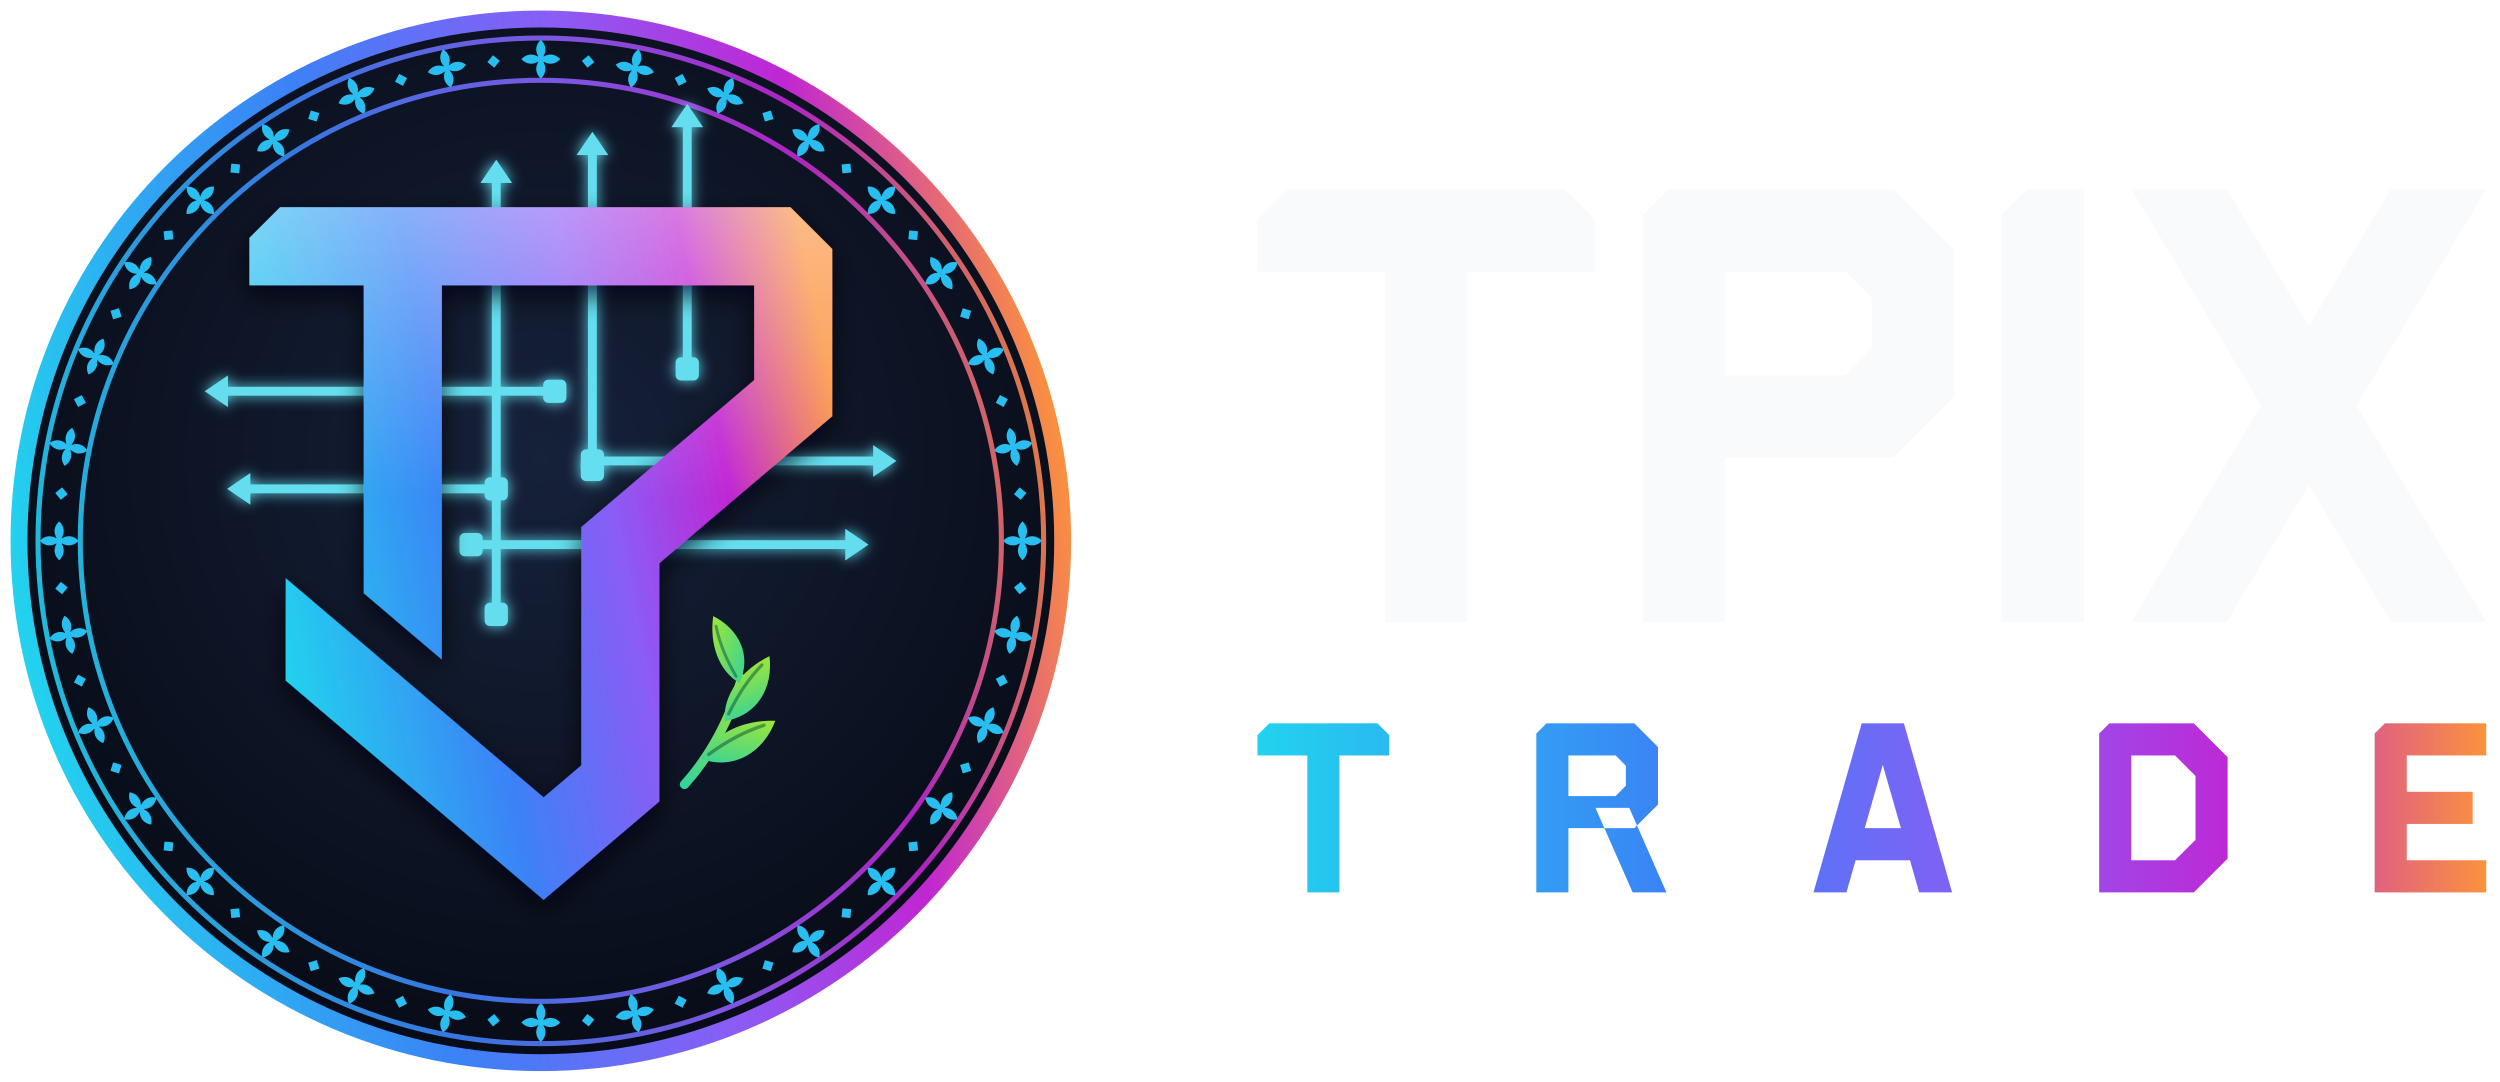
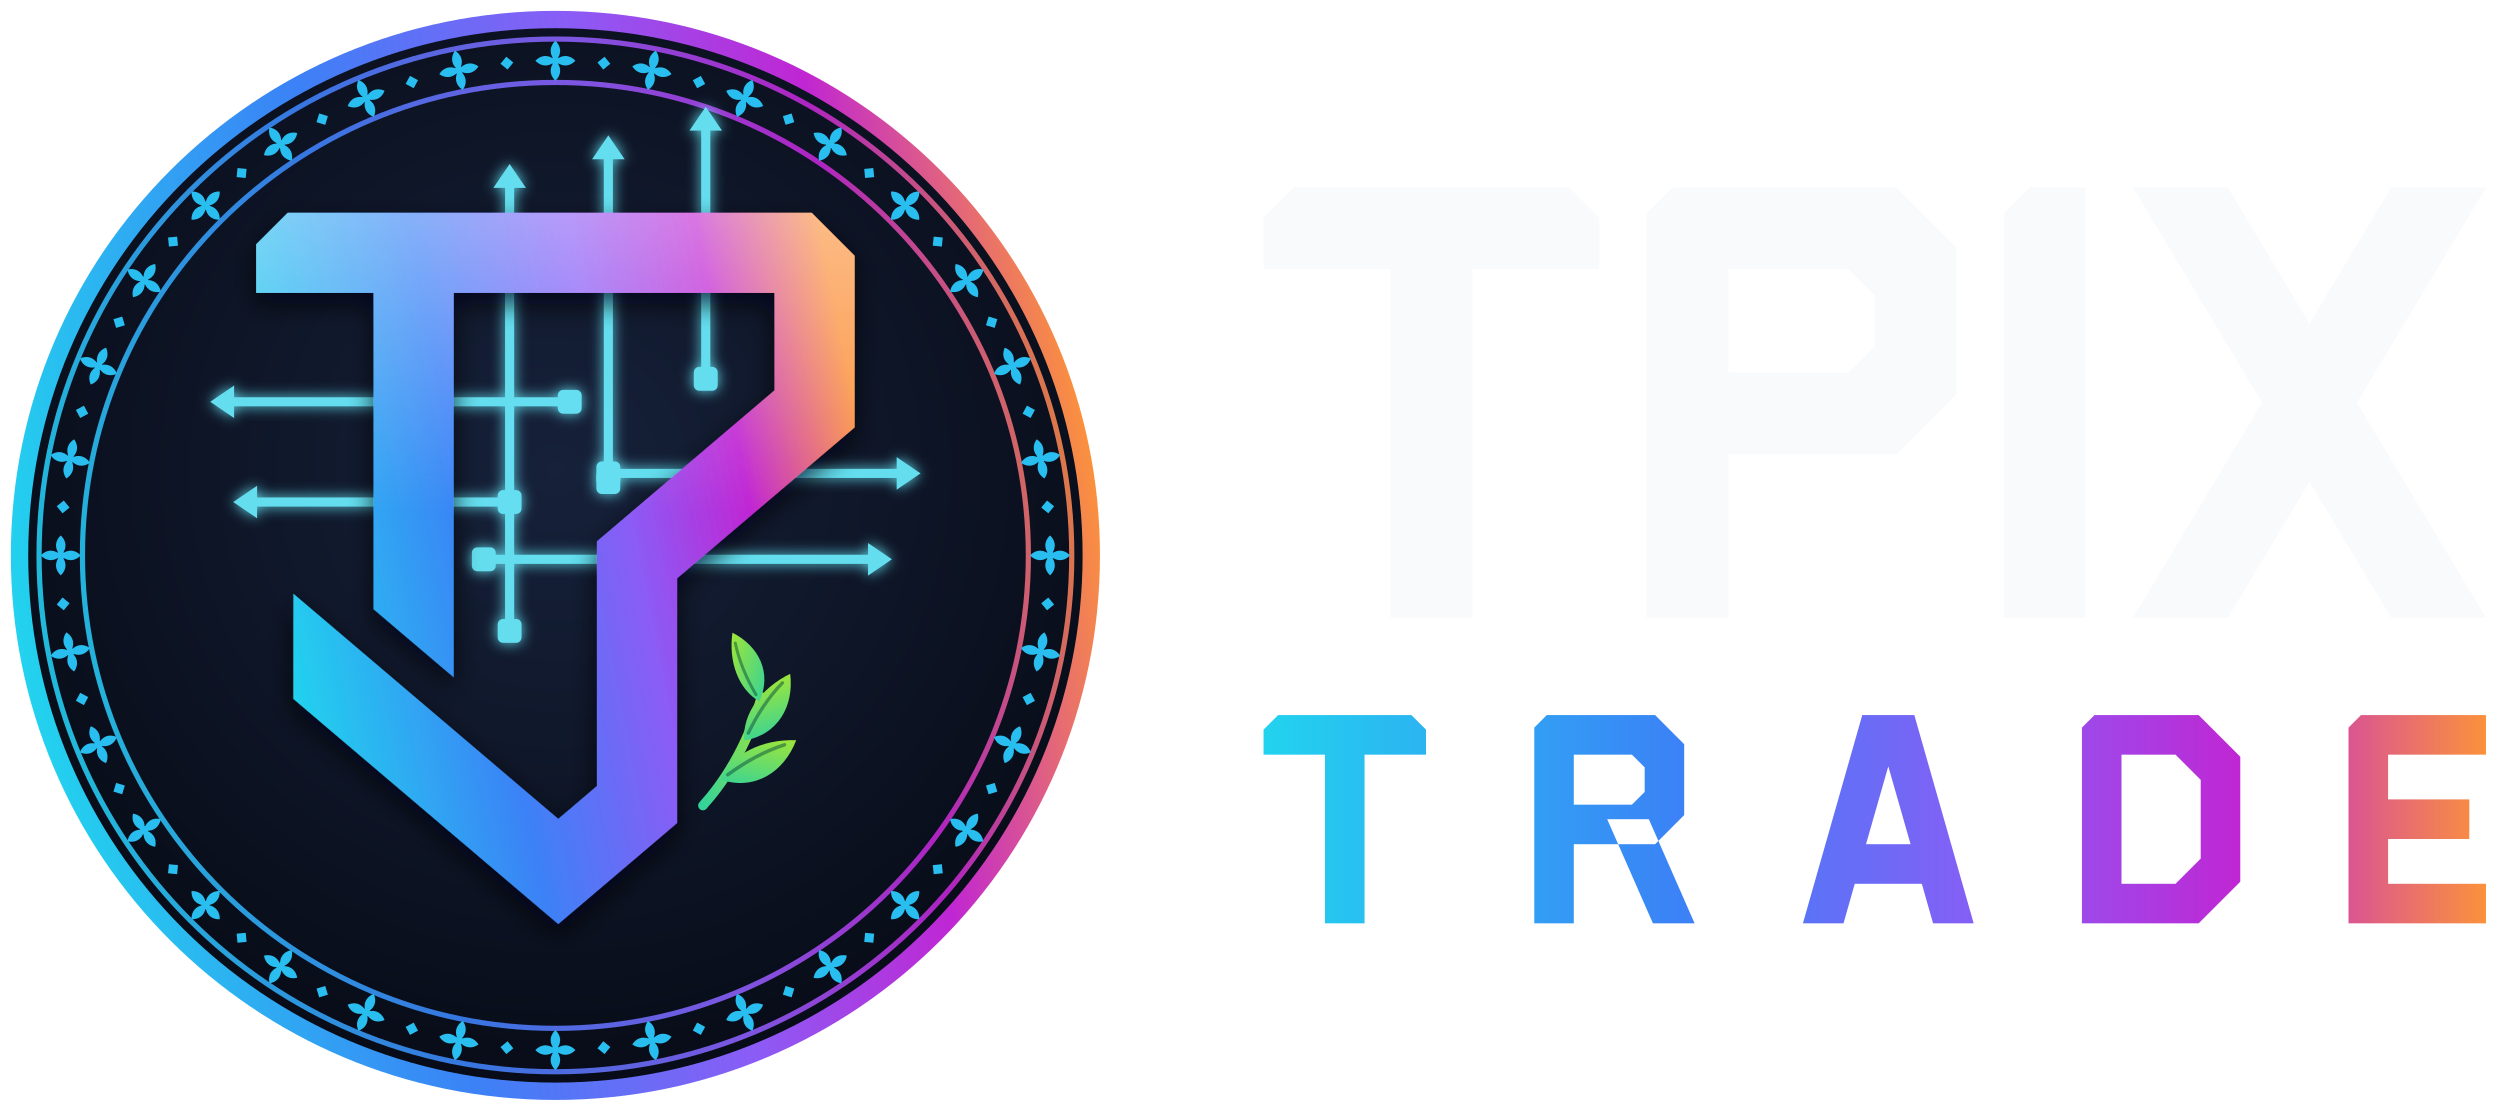
- <svg xmlns="http://www.w3.org/2000/svg" viewBox="0 0 369.8 160" role="img" aria-label="TPIX TRADE">
+ <svg xmlns="http://www.w3.org/2000/svg" viewBox="0 0 360.1 160" width="360.1" height="160" role="img" aria-label="TPIX TRADE">
  <defs>
    <linearGradient id="tpxm-g" x1="120" y1="250" x2="396" y2="196" gradientUnits="userSpaceOnUse">
      <stop offset="0" stop-color="#22d3ee" />
      <stop offset=".34" stop-color="#3b82f6" />
      <stop offset=".6" stop-color="#8b5cf6" />
      <stop offset=".8" stop-color="#c026d3" />
      <stop offset="1" stop-color="#fb923c" />
    </linearGradient>
    <linearGradient id="tpxm-r" x1="8" y1="300" x2="504" y2="212" gradientUnits="userSpaceOnUse">
      <stop offset="0" stop-color="#22d3ee" />
      <stop offset=".34" stop-color="#3b82f6" />
      <stop offset=".6" stop-color="#8b5cf6" />
      <stop offset=".8" stop-color="#c026d3" />
      <stop offset="1" stop-color="#fb923c" />
    </linearGradient>
    <linearGradient id="tpxm-hi" x1="0" y1="0" x2="0" y2="1">
      <stop offset="0" stop-color="#fff" stop-opacity=".38" />
      <stop offset=".42" stop-color="#fff" stop-opacity="0" />
    </linearGradient>
    <linearGradient id="tpxm-leaf" x1="0" y1="1" x2="1" y2="0">
      <stop offset="0" stop-color="#34d399" />
      <stop offset="1" stop-color="#a3e635" />
    </linearGradient>
    <radialGradient id="tpxm-disc" cx=".5" cy=".42" r=".6">
      <stop offset="0" stop-color="#16213a" />
      <stop offset="1" stop-color="#070b16" />
    </radialGradient>
    <filter id="tpxm-glow" x="-20%" y="-20%" width="140%" height="140%">
      <feGaussianBlur stdDeviation="3.2" result="b" />
      <feMerge>
        <feMergeNode in="b" />
        <feMergeNode in="SourceGraphic" />
      </feMerge>
    </filter>
    <filter id="tpxm-shadow" x="-20%" y="-20%" width="140%" height="140%">
      <feDropShadow dx="0" dy="5" stdDeviation="6" flood-color="#020617" flood-opacity=".75" />
    </filter>
-     <linearGradient id="tpxm-w" x1="186" y1="0" x2="367.76" y2="0" gradientUnits="userSpaceOnUse">
+     <linearGradient id="tpxm-w" x1="182" y1="0" x2="358.08" y2="0" gradientUnits="userSpaceOnUse">
      <stop offset="0" stop-color="#22d3ee" />
      <stop offset=".34" stop-color="#3b82f6" />
      <stop offset=".6" stop-color="#8b5cf6" />
      <stop offset=".8" stop-color="#c026d3" />
      <stop offset="1" stop-color="#fb923c" />
    </linearGradient>
  </defs>
  <g transform="scale(0.3125)">
    <circle cx="256" cy="256" r="247" fill="url(#tpxm-disc)" />
    <circle cx="256" cy="256" r="247" fill="none" stroke="url(#tpxm-r)" stroke-width="8" />
    <circle cx="256" cy="256" r="238" fill="none" stroke="url(#tpxm-r)" stroke-width="2.4" opacity=".9" />
    <circle cx="256" cy="256" r="218" fill="none" stroke="url(#tpxm-r)" stroke-width="2.4" opacity=".9" />
    <g fill="url(#tpxm-r)">
      <g transform="translate(256.00 28.00) rotate(-90.00)">
        <path d="M0 0 C 2.6 -2.2 3.2 -6.2 0 -9.2 C -3.2 -6.2 -2.6 -2.2 0 0 Z" transform="rotate(0)" />
        <path d="M0 0 C 2.6 -2.2 3.2 -6.2 0 -9.2 C -3.2 -6.2 -2.6 -2.2 0 0 Z" transform="rotate(90)" />
        <path d="M0 0 C 2.6 -2.2 3.2 -6.2 0 -9.2 C -3.2 -6.2 -2.6 -2.2 0 0 Z" transform="rotate(180)" />
        <path d="M0 0 C 2.6 -2.2 3.2 -6.2 0 -9.2 C -3.2 -6.2 -2.6 -2.2 0 0 Z" transform="rotate(270)" />
        <circle r="1.9" />
      </g>
      <g transform="translate(300.48 32.38) rotate(-78.75)">
        <path d="M0 0 C 2.6 -2.2 3.2 -6.2 0 -9.2 C -3.2 -6.2 -2.6 -2.2 0 0 Z" transform="rotate(0)" />
        <path d="M0 0 C 2.6 -2.2 3.2 -6.2 0 -9.2 C -3.2 -6.2 -2.6 -2.2 0 0 Z" transform="rotate(90)" />
        <path d="M0 0 C 2.6 -2.2 3.2 -6.2 0 -9.2 C -3.2 -6.2 -2.6 -2.2 0 0 Z" transform="rotate(180)" />
        <path d="M0 0 C 2.6 -2.2 3.2 -6.2 0 -9.2 C -3.2 -6.2 -2.6 -2.2 0 0 Z" transform="rotate(270)" />
        <circle r="1.9" />
      </g>
      <g transform="translate(343.25 45.36) rotate(-67.50)">
        <path d="M0 0 C 2.6 -2.2 3.2 -6.2 0 -9.2 C -3.2 -6.2 -2.6 -2.2 0 0 Z" transform="rotate(0)" />
        <path d="M0 0 C 2.6 -2.2 3.2 -6.2 0 -9.2 C -3.2 -6.2 -2.6 -2.2 0 0 Z" transform="rotate(90)" />
        <path d="M0 0 C 2.6 -2.2 3.2 -6.2 0 -9.2 C -3.2 -6.2 -2.6 -2.2 0 0 Z" transform="rotate(180)" />
        <path d="M0 0 C 2.6 -2.2 3.2 -6.2 0 -9.2 C -3.2 -6.2 -2.6 -2.2 0 0 Z" transform="rotate(270)" />
        <circle r="1.9" />
      </g>
      <g transform="translate(382.67 66.42) rotate(-56.25)">
        <path d="M0 0 C 2.6 -2.2 3.2 -6.2 0 -9.2 C -3.2 -6.2 -2.6 -2.2 0 0 Z" transform="rotate(0)" />
        <path d="M0 0 C 2.6 -2.2 3.2 -6.2 0 -9.2 C -3.2 -6.2 -2.6 -2.2 0 0 Z" transform="rotate(90)" />
        <path d="M0 0 C 2.6 -2.2 3.2 -6.2 0 -9.2 C -3.2 -6.2 -2.6 -2.2 0 0 Z" transform="rotate(180)" />
        <path d="M0 0 C 2.6 -2.2 3.2 -6.2 0 -9.2 C -3.2 -6.2 -2.6 -2.2 0 0 Z" transform="rotate(270)" />
        <circle r="1.9" />
      </g>
      <g transform="translate(417.22 94.78) rotate(-45.00)">
        <path d="M0 0 C 2.6 -2.2 3.2 -6.2 0 -9.2 C -3.2 -6.2 -2.6 -2.2 0 0 Z" transform="rotate(0)" />
        <path d="M0 0 C 2.6 -2.2 3.2 -6.2 0 -9.2 C -3.2 -6.2 -2.6 -2.2 0 0 Z" transform="rotate(90)" />
        <path d="M0 0 C 2.6 -2.2 3.2 -6.2 0 -9.2 C -3.2 -6.2 -2.6 -2.2 0 0 Z" transform="rotate(180)" />
        <path d="M0 0 C 2.6 -2.2 3.2 -6.2 0 -9.2 C -3.2 -6.2 -2.6 -2.2 0 0 Z" transform="rotate(270)" />
        <circle r="1.9" />
      </g>
      <g transform="translate(445.58 129.33) rotate(-33.75)">
        <path d="M0 0 C 2.6 -2.2 3.2 -6.2 0 -9.2 C -3.2 -6.2 -2.6 -2.2 0 0 Z" transform="rotate(0)" />
        <path d="M0 0 C 2.6 -2.2 3.2 -6.2 0 -9.2 C -3.2 -6.2 -2.6 -2.2 0 0 Z" transform="rotate(90)" />
        <path d="M0 0 C 2.6 -2.2 3.2 -6.2 0 -9.2 C -3.2 -6.2 -2.6 -2.2 0 0 Z" transform="rotate(180)" />
        <path d="M0 0 C 2.6 -2.2 3.2 -6.2 0 -9.2 C -3.2 -6.2 -2.6 -2.2 0 0 Z" transform="rotate(270)" />
        <circle r="1.9" />
      </g>
      <g transform="translate(466.64 168.75) rotate(-22.50)">
        <path d="M0 0 C 2.6 -2.2 3.2 -6.2 0 -9.2 C -3.2 -6.2 -2.6 -2.2 0 0 Z" transform="rotate(0)" />
        <path d="M0 0 C 2.6 -2.2 3.2 -6.2 0 -9.2 C -3.2 -6.2 -2.6 -2.2 0 0 Z" transform="rotate(90)" />
        <path d="M0 0 C 2.6 -2.2 3.2 -6.2 0 -9.2 C -3.2 -6.2 -2.6 -2.2 0 0 Z" transform="rotate(180)" />
        <path d="M0 0 C 2.6 -2.2 3.2 -6.2 0 -9.2 C -3.2 -6.2 -2.6 -2.2 0 0 Z" transform="rotate(270)" />
        <circle r="1.9" />
      </g>
      <g transform="translate(479.62 211.52) rotate(-11.25)">
        <path d="M0 0 C 2.6 -2.2 3.2 -6.2 0 -9.2 C -3.2 -6.2 -2.6 -2.2 0 0 Z" transform="rotate(0)" />
        <path d="M0 0 C 2.6 -2.2 3.2 -6.2 0 -9.2 C -3.2 -6.2 -2.6 -2.2 0 0 Z" transform="rotate(90)" />
        <path d="M0 0 C 2.6 -2.2 3.2 -6.2 0 -9.2 C -3.2 -6.2 -2.6 -2.2 0 0 Z" transform="rotate(180)" />
        <path d="M0 0 C 2.6 -2.2 3.2 -6.2 0 -9.2 C -3.2 -6.2 -2.6 -2.2 0 0 Z" transform="rotate(270)" />
        <circle r="1.9" />
      </g>
      <g transform="translate(484.00 256.00) rotate(0.00)">
        <path d="M0 0 C 2.6 -2.2 3.2 -6.2 0 -9.2 C -3.2 -6.2 -2.6 -2.2 0 0 Z" transform="rotate(0)" />
        <path d="M0 0 C 2.6 -2.2 3.2 -6.2 0 -9.2 C -3.2 -6.2 -2.6 -2.2 0 0 Z" transform="rotate(90)" />
        <path d="M0 0 C 2.6 -2.2 3.2 -6.2 0 -9.2 C -3.2 -6.2 -2.6 -2.2 0 0 Z" transform="rotate(180)" />
        <path d="M0 0 C 2.6 -2.2 3.2 -6.2 0 -9.2 C -3.2 -6.2 -2.6 -2.2 0 0 Z" transform="rotate(270)" />
        <circle r="1.9" />
      </g>
      <g transform="translate(479.62 300.48) rotate(11.25)">
        <path d="M0 0 C 2.6 -2.2 3.2 -6.2 0 -9.2 C -3.2 -6.2 -2.6 -2.2 0 0 Z" transform="rotate(0)" />
        <path d="M0 0 C 2.6 -2.2 3.2 -6.2 0 -9.2 C -3.2 -6.2 -2.6 -2.2 0 0 Z" transform="rotate(90)" />
        <path d="M0 0 C 2.6 -2.2 3.2 -6.2 0 -9.2 C -3.2 -6.2 -2.6 -2.2 0 0 Z" transform="rotate(180)" />
        <path d="M0 0 C 2.6 -2.2 3.2 -6.2 0 -9.2 C -3.2 -6.2 -2.6 -2.2 0 0 Z" transform="rotate(270)" />
        <circle r="1.9" />
      </g>
      <g transform="translate(466.64 343.25) rotate(22.50)">
        <path d="M0 0 C 2.6 -2.2 3.2 -6.2 0 -9.2 C -3.2 -6.2 -2.6 -2.2 0 0 Z" transform="rotate(0)" />
        <path d="M0 0 C 2.6 -2.2 3.2 -6.2 0 -9.2 C -3.2 -6.2 -2.6 -2.2 0 0 Z" transform="rotate(90)" />
        <path d="M0 0 C 2.6 -2.2 3.2 -6.2 0 -9.2 C -3.2 -6.2 -2.6 -2.2 0 0 Z" transform="rotate(180)" />
        <path d="M0 0 C 2.6 -2.2 3.2 -6.2 0 -9.2 C -3.2 -6.2 -2.6 -2.2 0 0 Z" transform="rotate(270)" />
        <circle r="1.9" />
      </g>
      <g transform="translate(445.58 382.67) rotate(33.75)">
        <path d="M0 0 C 2.6 -2.2 3.2 -6.2 0 -9.2 C -3.2 -6.2 -2.6 -2.2 0 0 Z" transform="rotate(0)" />
        <path d="M0 0 C 2.6 -2.2 3.2 -6.2 0 -9.2 C -3.2 -6.2 -2.6 -2.2 0 0 Z" transform="rotate(90)" />
        <path d="M0 0 C 2.6 -2.2 3.2 -6.2 0 -9.2 C -3.2 -6.2 -2.6 -2.2 0 0 Z" transform="rotate(180)" />
        <path d="M0 0 C 2.6 -2.2 3.2 -6.2 0 -9.2 C -3.2 -6.2 -2.6 -2.2 0 0 Z" transform="rotate(270)" />
        <circle r="1.9" />
      </g>
      <g transform="translate(417.22 417.22) rotate(45.00)">
        <path d="M0 0 C 2.6 -2.2 3.2 -6.2 0 -9.2 C -3.2 -6.2 -2.6 -2.2 0 0 Z" transform="rotate(0)" />
        <path d="M0 0 C 2.6 -2.2 3.2 -6.2 0 -9.2 C -3.2 -6.2 -2.6 -2.2 0 0 Z" transform="rotate(90)" />
        <path d="M0 0 C 2.6 -2.2 3.2 -6.2 0 -9.2 C -3.2 -6.2 -2.6 -2.2 0 0 Z" transform="rotate(180)" />
        <path d="M0 0 C 2.6 -2.2 3.2 -6.2 0 -9.2 C -3.2 -6.2 -2.6 -2.2 0 0 Z" transform="rotate(270)" />
        <circle r="1.9" />
      </g>
      <g transform="translate(382.67 445.58) rotate(56.25)">
        <path d="M0 0 C 2.6 -2.2 3.2 -6.2 0 -9.2 C -3.2 -6.2 -2.6 -2.2 0 0 Z" transform="rotate(0)" />
        <path d="M0 0 C 2.6 -2.2 3.2 -6.2 0 -9.2 C -3.2 -6.2 -2.6 -2.2 0 0 Z" transform="rotate(90)" />
        <path d="M0 0 C 2.6 -2.2 3.2 -6.2 0 -9.2 C -3.2 -6.2 -2.6 -2.2 0 0 Z" transform="rotate(180)" />
        <path d="M0 0 C 2.6 -2.2 3.2 -6.2 0 -9.2 C -3.2 -6.2 -2.6 -2.2 0 0 Z" transform="rotate(270)" />
        <circle r="1.9" />
      </g>
      <g transform="translate(343.25 466.64) rotate(67.50)">
        <path d="M0 0 C 2.6 -2.2 3.2 -6.2 0 -9.2 C -3.2 -6.2 -2.6 -2.2 0 0 Z" transform="rotate(0)" />
        <path d="M0 0 C 2.6 -2.2 3.2 -6.2 0 -9.2 C -3.2 -6.2 -2.6 -2.2 0 0 Z" transform="rotate(90)" />
        <path d="M0 0 C 2.6 -2.2 3.2 -6.2 0 -9.2 C -3.2 -6.2 -2.6 -2.2 0 0 Z" transform="rotate(180)" />
        <path d="M0 0 C 2.6 -2.2 3.2 -6.2 0 -9.2 C -3.2 -6.2 -2.6 -2.2 0 0 Z" transform="rotate(270)" />
        <circle r="1.9" />
      </g>
      <g transform="translate(300.48 479.62) rotate(78.75)">
        <path d="M0 0 C 2.6 -2.2 3.2 -6.2 0 -9.2 C -3.2 -6.2 -2.6 -2.2 0 0 Z" transform="rotate(0)" />
        <path d="M0 0 C 2.6 -2.2 3.2 -6.2 0 -9.2 C -3.2 -6.2 -2.6 -2.2 0 0 Z" transform="rotate(90)" />
        <path d="M0 0 C 2.6 -2.2 3.2 -6.2 0 -9.2 C -3.2 -6.2 -2.6 -2.2 0 0 Z" transform="rotate(180)" />
        <path d="M0 0 C 2.6 -2.2 3.2 -6.2 0 -9.2 C -3.2 -6.2 -2.6 -2.2 0 0 Z" transform="rotate(270)" />
        <circle r="1.9" />
      </g>
      <g transform="translate(256.00 484.00) rotate(90.00)">
        <path d="M0 0 C 2.6 -2.2 3.2 -6.2 0 -9.2 C -3.2 -6.2 -2.6 -2.2 0 0 Z" transform="rotate(0)" />
        <path d="M0 0 C 2.6 -2.2 3.2 -6.2 0 -9.2 C -3.2 -6.2 -2.6 -2.2 0 0 Z" transform="rotate(90)" />
        <path d="M0 0 C 2.6 -2.2 3.2 -6.2 0 -9.2 C -3.2 -6.2 -2.6 -2.2 0 0 Z" transform="rotate(180)" />
        <path d="M0 0 C 2.6 -2.2 3.2 -6.2 0 -9.2 C -3.2 -6.2 -2.6 -2.2 0 0 Z" transform="rotate(270)" />
        <circle r="1.9" />
      </g>
      <g transform="translate(211.52 479.62) rotate(101.25)">
        <path d="M0 0 C 2.6 -2.2 3.2 -6.2 0 -9.2 C -3.2 -6.2 -2.6 -2.2 0 0 Z" transform="rotate(0)" />
        <path d="M0 0 C 2.6 -2.2 3.2 -6.2 0 -9.2 C -3.2 -6.2 -2.6 -2.2 0 0 Z" transform="rotate(90)" />
        <path d="M0 0 C 2.6 -2.2 3.2 -6.2 0 -9.2 C -3.2 -6.2 -2.6 -2.2 0 0 Z" transform="rotate(180)" />
        <path d="M0 0 C 2.6 -2.2 3.2 -6.2 0 -9.2 C -3.2 -6.2 -2.6 -2.2 0 0 Z" transform="rotate(270)" />
        <circle r="1.9" />
      </g>
      <g transform="translate(168.75 466.64) rotate(112.50)">
        <path d="M0 0 C 2.6 -2.2 3.2 -6.2 0 -9.2 C -3.2 -6.2 -2.6 -2.2 0 0 Z" transform="rotate(0)" />
        <path d="M0 0 C 2.6 -2.2 3.2 -6.2 0 -9.2 C -3.2 -6.2 -2.6 -2.2 0 0 Z" transform="rotate(90)" />
        <path d="M0 0 C 2.6 -2.2 3.2 -6.2 0 -9.2 C -3.2 -6.2 -2.6 -2.2 0 0 Z" transform="rotate(180)" />
        <path d="M0 0 C 2.6 -2.2 3.2 -6.2 0 -9.2 C -3.2 -6.2 -2.6 -2.2 0 0 Z" transform="rotate(270)" />
        <circle r="1.9" />
      </g>
      <g transform="translate(129.33 445.58) rotate(123.75)">
        <path d="M0 0 C 2.6 -2.2 3.2 -6.2 0 -9.2 C -3.2 -6.2 -2.6 -2.2 0 0 Z" transform="rotate(0)" />
        <path d="M0 0 C 2.6 -2.2 3.2 -6.2 0 -9.2 C -3.2 -6.2 -2.6 -2.2 0 0 Z" transform="rotate(90)" />
        <path d="M0 0 C 2.6 -2.2 3.2 -6.2 0 -9.2 C -3.2 -6.2 -2.6 -2.2 0 0 Z" transform="rotate(180)" />
        <path d="M0 0 C 2.6 -2.2 3.2 -6.2 0 -9.2 C -3.2 -6.2 -2.6 -2.2 0 0 Z" transform="rotate(270)" />
        <circle r="1.9" />
      </g>
      <g transform="translate(94.78 417.22) rotate(135.00)">
        <path d="M0 0 C 2.6 -2.2 3.2 -6.2 0 -9.2 C -3.2 -6.2 -2.6 -2.2 0 0 Z" transform="rotate(0)" />
        <path d="M0 0 C 2.6 -2.2 3.2 -6.2 0 -9.2 C -3.2 -6.2 -2.6 -2.2 0 0 Z" transform="rotate(90)" />
        <path d="M0 0 C 2.6 -2.2 3.2 -6.2 0 -9.2 C -3.2 -6.2 -2.6 -2.2 0 0 Z" transform="rotate(180)" />
        <path d="M0 0 C 2.6 -2.2 3.2 -6.2 0 -9.2 C -3.2 -6.2 -2.6 -2.2 0 0 Z" transform="rotate(270)" />
        <circle r="1.9" />
      </g>
      <g transform="translate(66.42 382.67) rotate(146.25)">
        <path d="M0 0 C 2.6 -2.2 3.2 -6.2 0 -9.2 C -3.2 -6.2 -2.6 -2.2 0 0 Z" transform="rotate(0)" />
        <path d="M0 0 C 2.6 -2.2 3.2 -6.2 0 -9.2 C -3.2 -6.2 -2.6 -2.2 0 0 Z" transform="rotate(90)" />
        <path d="M0 0 C 2.6 -2.2 3.2 -6.2 0 -9.2 C -3.2 -6.2 -2.6 -2.2 0 0 Z" transform="rotate(180)" />
        <path d="M0 0 C 2.6 -2.2 3.2 -6.2 0 -9.2 C -3.2 -6.2 -2.6 -2.2 0 0 Z" transform="rotate(270)" />
        <circle r="1.9" />
      </g>
      <g transform="translate(45.36 343.25) rotate(157.50)">
        <path d="M0 0 C 2.6 -2.2 3.2 -6.2 0 -9.2 C -3.2 -6.2 -2.6 -2.2 0 0 Z" transform="rotate(0)" />
        <path d="M0 0 C 2.6 -2.2 3.2 -6.2 0 -9.2 C -3.2 -6.2 -2.6 -2.2 0 0 Z" transform="rotate(90)" />
        <path d="M0 0 C 2.6 -2.2 3.2 -6.2 0 -9.2 C -3.2 -6.2 -2.6 -2.2 0 0 Z" transform="rotate(180)" />
        <path d="M0 0 C 2.6 -2.2 3.2 -6.2 0 -9.2 C -3.2 -6.2 -2.6 -2.2 0 0 Z" transform="rotate(270)" />
        <circle r="1.9" />
      </g>
      <g transform="translate(32.38 300.48) rotate(168.75)">
        <path d="M0 0 C 2.6 -2.2 3.2 -6.2 0 -9.2 C -3.2 -6.2 -2.6 -2.2 0 0 Z" transform="rotate(0)" />
        <path d="M0 0 C 2.6 -2.2 3.2 -6.2 0 -9.2 C -3.2 -6.2 -2.6 -2.2 0 0 Z" transform="rotate(90)" />
        <path d="M0 0 C 2.6 -2.2 3.2 -6.2 0 -9.2 C -3.2 -6.2 -2.6 -2.2 0 0 Z" transform="rotate(180)" />
        <path d="M0 0 C 2.6 -2.2 3.2 -6.2 0 -9.2 C -3.2 -6.2 -2.6 -2.2 0 0 Z" transform="rotate(270)" />
        <circle r="1.9" />
      </g>
      <g transform="translate(28.00 256.00) rotate(180.00)">
        <path d="M0 0 C 2.6 -2.2 3.2 -6.2 0 -9.2 C -3.2 -6.2 -2.6 -2.2 0 0 Z" transform="rotate(0)" />
        <path d="M0 0 C 2.6 -2.2 3.2 -6.2 0 -9.2 C -3.2 -6.2 -2.6 -2.2 0 0 Z" transform="rotate(90)" />
        <path d="M0 0 C 2.6 -2.2 3.2 -6.2 0 -9.2 C -3.2 -6.2 -2.6 -2.2 0 0 Z" transform="rotate(180)" />
        <path d="M0 0 C 2.6 -2.2 3.2 -6.2 0 -9.2 C -3.2 -6.2 -2.6 -2.2 0 0 Z" transform="rotate(270)" />
        <circle r="1.9" />
      </g>
      <g transform="translate(32.38 211.52) rotate(191.25)">
        <path d="M0 0 C 2.6 -2.2 3.2 -6.2 0 -9.2 C -3.2 -6.2 -2.6 -2.2 0 0 Z" transform="rotate(0)" />
        <path d="M0 0 C 2.6 -2.2 3.2 -6.2 0 -9.2 C -3.2 -6.2 -2.6 -2.2 0 0 Z" transform="rotate(90)" />
        <path d="M0 0 C 2.6 -2.2 3.2 -6.2 0 -9.2 C -3.2 -6.2 -2.6 -2.2 0 0 Z" transform="rotate(180)" />
        <path d="M0 0 C 2.6 -2.2 3.2 -6.2 0 -9.2 C -3.2 -6.2 -2.6 -2.2 0 0 Z" transform="rotate(270)" />
        <circle r="1.9" />
      </g>
      <g transform="translate(45.36 168.75) rotate(202.50)">
        <path d="M0 0 C 2.6 -2.2 3.2 -6.2 0 -9.2 C -3.2 -6.2 -2.6 -2.2 0 0 Z" transform="rotate(0)" />
        <path d="M0 0 C 2.6 -2.2 3.2 -6.2 0 -9.2 C -3.2 -6.2 -2.6 -2.2 0 0 Z" transform="rotate(90)" />
        <path d="M0 0 C 2.6 -2.2 3.2 -6.2 0 -9.2 C -3.2 -6.2 -2.6 -2.2 0 0 Z" transform="rotate(180)" />
        <path d="M0 0 C 2.6 -2.2 3.2 -6.2 0 -9.2 C -3.2 -6.2 -2.6 -2.2 0 0 Z" transform="rotate(270)" />
        <circle r="1.9" />
      </g>
      <g transform="translate(66.42 129.33) rotate(213.75)">
        <path d="M0 0 C 2.6 -2.2 3.2 -6.2 0 -9.2 C -3.2 -6.2 -2.6 -2.2 0 0 Z" transform="rotate(0)" />
        <path d="M0 0 C 2.6 -2.2 3.2 -6.2 0 -9.2 C -3.2 -6.2 -2.6 -2.2 0 0 Z" transform="rotate(90)" />
        <path d="M0 0 C 2.6 -2.2 3.2 -6.2 0 -9.2 C -3.2 -6.2 -2.6 -2.2 0 0 Z" transform="rotate(180)" />
        <path d="M0 0 C 2.6 -2.2 3.2 -6.2 0 -9.2 C -3.2 -6.2 -2.6 -2.2 0 0 Z" transform="rotate(270)" />
        <circle r="1.9" />
      </g>
      <g transform="translate(94.78 94.78) rotate(225.00)">
        <path d="M0 0 C 2.6 -2.2 3.2 -6.2 0 -9.2 C -3.2 -6.2 -2.6 -2.2 0 0 Z" transform="rotate(0)" />
        <path d="M0 0 C 2.6 -2.2 3.2 -6.2 0 -9.2 C -3.2 -6.2 -2.6 -2.2 0 0 Z" transform="rotate(90)" />
        <path d="M0 0 C 2.6 -2.2 3.2 -6.2 0 -9.2 C -3.2 -6.2 -2.6 -2.2 0 0 Z" transform="rotate(180)" />
        <path d="M0 0 C 2.6 -2.2 3.2 -6.2 0 -9.2 C -3.2 -6.2 -2.6 -2.2 0 0 Z" transform="rotate(270)" />
        <circle r="1.9" />
      </g>
      <g transform="translate(129.33 66.42) rotate(236.25)">
        <path d="M0 0 C 2.6 -2.2 3.2 -6.2 0 -9.2 C -3.2 -6.2 -2.6 -2.2 0 0 Z" transform="rotate(0)" />
        <path d="M0 0 C 2.6 -2.2 3.2 -6.2 0 -9.2 C -3.2 -6.2 -2.6 -2.2 0 0 Z" transform="rotate(90)" />
        <path d="M0 0 C 2.6 -2.2 3.2 -6.2 0 -9.2 C -3.2 -6.2 -2.6 -2.2 0 0 Z" transform="rotate(180)" />
        <path d="M0 0 C 2.6 -2.2 3.2 -6.2 0 -9.2 C -3.2 -6.2 -2.6 -2.2 0 0 Z" transform="rotate(270)" />
        <circle r="1.9" />
      </g>
      <g transform="translate(168.75 45.36) rotate(247.50)">
        <path d="M0 0 C 2.6 -2.2 3.2 -6.2 0 -9.2 C -3.2 -6.2 -2.6 -2.2 0 0 Z" transform="rotate(0)" />
        <path d="M0 0 C 2.6 -2.2 3.2 -6.2 0 -9.2 C -3.2 -6.2 -2.6 -2.2 0 0 Z" transform="rotate(90)" />
        <path d="M0 0 C 2.6 -2.2 3.2 -6.2 0 -9.2 C -3.2 -6.2 -2.6 -2.2 0 0 Z" transform="rotate(180)" />
        <path d="M0 0 C 2.6 -2.2 3.2 -6.2 0 -9.2 C -3.2 -6.2 -2.6 -2.2 0 0 Z" transform="rotate(270)" />
        <circle r="1.9" />
      </g>
      <g transform="translate(211.52 32.38) rotate(258.75)">
        <path d="M0 0 C 2.6 -2.2 3.2 -6.2 0 -9.2 C -3.2 -6.2 -2.6 -2.2 0 0 Z" transform="rotate(0)" />
        <path d="M0 0 C 2.6 -2.2 3.2 -6.2 0 -9.2 C -3.2 -6.2 -2.6 -2.2 0 0 Z" transform="rotate(90)" />
        <path d="M0 0 C 2.6 -2.2 3.2 -6.2 0 -9.2 C -3.2 -6.2 -2.6 -2.2 0 0 Z" transform="rotate(180)" />
        <path d="M0 0 C 2.6 -2.2 3.2 -6.2 0 -9.2 C -3.2 -6.2 -2.6 -2.2 0 0 Z" transform="rotate(270)" />
        <circle r="1.9" />
      </g>
      <rect x="-2.1" y="-2.1" width="4.2" height="4.2" transform="translate(278.35 29.10) rotate(-39.38)" />
      <rect x="-2.1" y="-2.1" width="4.2" height="4.2" transform="translate(322.18 37.82) rotate(-28.12)" />
      <rect x="-2.1" y="-2.1" width="4.2" height="4.2" transform="translate(363.48 54.92) rotate(-16.88)" />
      <rect x="-2.1" y="-2.1" width="4.2" height="4.2" transform="translate(400.64 79.75) rotate(-5.62)" />
      <rect x="-2.1" y="-2.1" width="4.2" height="4.2" transform="translate(432.25 111.36) rotate(5.62)" />
      <rect x="-2.1" y="-2.1" width="4.2" height="4.2" transform="translate(457.08 148.52) rotate(16.88)" />
      <rect x="-2.1" y="-2.1" width="4.2" height="4.2" transform="translate(474.18 189.82) rotate(28.12)" />
      <rect x="-2.1" y="-2.1" width="4.2" height="4.2" transform="translate(482.90 233.65) rotate(39.38)" />
      <rect x="-2.1" y="-2.1" width="4.2" height="4.2" transform="translate(482.90 278.35) rotate(50.62)" />
      <rect x="-2.1" y="-2.1" width="4.2" height="4.2" transform="translate(474.18 322.18) rotate(61.88)" />
      <rect x="-2.1" y="-2.1" width="4.2" height="4.2" transform="translate(457.08 363.48) rotate(73.12)" />
      <rect x="-2.1" y="-2.1" width="4.2" height="4.2" transform="translate(432.25 400.64) rotate(84.38)" />
      <rect x="-2.1" y="-2.1" width="4.2" height="4.2" transform="translate(400.64 432.25) rotate(95.62)" />
      <rect x="-2.1" y="-2.1" width="4.2" height="4.2" transform="translate(363.48 457.08) rotate(106.88)" />
      <rect x="-2.1" y="-2.1" width="4.2" height="4.2" transform="translate(322.18 474.18) rotate(118.12)" />
      <rect x="-2.1" y="-2.1" width="4.2" height="4.2" transform="translate(278.35 482.90) rotate(129.38)" />
      <rect x="-2.1" y="-2.1" width="4.2" height="4.2" transform="translate(233.65 482.90) rotate(140.62)" />
      <rect x="-2.1" y="-2.1" width="4.2" height="4.2" transform="translate(189.82 474.18) rotate(151.88)" />
      <rect x="-2.1" y="-2.1" width="4.2" height="4.2" transform="translate(148.52 457.08) rotate(163.12)" />
      <rect x="-2.1" y="-2.1" width="4.2" height="4.2" transform="translate(111.36 432.25) rotate(174.38)" />
      <rect x="-2.1" y="-2.1" width="4.2" height="4.2" transform="translate(79.75 400.64) rotate(185.62)" />
      <rect x="-2.1" y="-2.1" width="4.2" height="4.2" transform="translate(54.92 363.48) rotate(196.88)" />
      <rect x="-2.1" y="-2.1" width="4.2" height="4.2" transform="translate(37.82 322.18) rotate(208.12)" />
      <rect x="-2.1" y="-2.1" width="4.2" height="4.2" transform="translate(29.10 278.35) rotate(219.38)" />
      <rect x="-2.1" y="-2.1" width="4.2" height="4.2" transform="translate(29.10 233.65) rotate(230.62)" />
      <rect x="-2.1" y="-2.1" width="4.2" height="4.2" transform="translate(37.82 189.82) rotate(241.88)" />
      <rect x="-2.1" y="-2.1" width="4.2" height="4.2" transform="translate(54.92 148.52) rotate(253.12)" />
      <rect x="-2.1" y="-2.1" width="4.2" height="4.2" transform="translate(79.75 111.36) rotate(264.38)" />
      <rect x="-2.1" y="-2.1" width="4.2" height="4.2" transform="translate(111.36 79.75) rotate(275.62)" />
      <rect x="-2.1" y="-2.1" width="4.2" height="4.2" transform="translate(148.52 54.92) rotate(286.88)" />
      <rect x="-2.1" y="-2.1" width="4.2" height="4.2" transform="translate(189.82 37.82) rotate(298.12)" />
      <rect x="-2.1" y="-2.1" width="4.2" height="4.2" transform="translate(233.65 29.10) rotate(309.38)" />
    </g>
    <g filter="url(#tpxm-glow)" opacity=".95">
      <g fill="none" stroke="#67e8f9" stroke-width="4.2" stroke-linecap="round" stroke-linejoin="round">
        <path d="M234.9 290.8 V84.6 M280.4 222.2 V71.4 M325.3 174.6 V58.2 M262.6 185.2 H105.9 M234.9 231.4 H116.5 M280.4 218.2 H415.3 M223.0 257.8 H402.1" />
      </g>
      <g fill="#67e8f9">
        <path d="M234.9 75.6 L227.4 86.6 L242.4 86.6 Z M280.4 62.4 L272.9 73.4 L287.9 73.4 Z M325.3 49.2 L317.8 60.2 L332.8 60.2 Z M96.9 185.2 L107.9 177.7 L107.9 192.7 Z M107.5 231.4 L118.5 223.9 L118.5 238.9 Z M424.3 218.2 L413.3 210.7 L413.3 225.7 Z M411.1 257.8 L400.1 250.3 L400.1 265.3 Z" />
        <rect x="229.4" y="285.3" width="11" height="11" rx="2.5" />
        <rect x="274.9" y="216.7" width="11" height="11" rx="2.5" />
        <rect x="319.8" y="169.1" width="11" height="11" rx="2.5" />
        <rect x="257.1" y="179.7" width="11" height="11" rx="2.5" />
        <rect x="229.4" y="225.9" width="11" height="11" rx="2.5" />
        <rect x="274.9" y="212.7" width="11" height="11" rx="2.5" />
        <rect x="217.5" y="252.3" width="11" height="11" rx="2.5" />
      </g>
    </g>
    <path d="M118.06 112.59 L132.58 98.07 L374.14 98.07 L393.94 117.87 L393.94 197.01 L312.10 266.57 L312.10 379.36 L257.32 425.93 L135.22 322.14 L135.22 273.63 L257.32 377.42 L275.14 362.27 L275.14 249.48 L356.98 179.91 L356.98 135.03 L209.14 135.03 L209.14 312.21 L172.18 280.80 L172.18 135.03 L118.06 135.03 Z" fill="url(#tpxm-g)" filter="url(#tpxm-shadow)" />
    <path d="M118.06 112.59 L132.58 98.07 L374.14 98.07 L393.94 117.87 L393.94 197.01 L312.10 266.57 L312.10 379.36 L257.32 425.93 L135.22 322.14 L135.22 273.63 L257.32 377.42 L275.14 362.27 L275.14 249.48 L356.98 179.91 L356.98 135.03 L209.14 135.03 L209.14 312.21 L172.18 280.80 L172.18 135.03 L118.06 135.03 Z" fill="url(#tpxm-hi)" />
    <g transform="translate(324.0 371.3)">
      <path d="M0 0 C 9 -10 20 -26 27 -50" fill="none" stroke="url(#tpxm-leaf)" stroke-width="4.4" stroke-linecap="round" />
      <g transform="translate(8 -12) rotate(-12) scale(0.95)">
        <path d="M0 0 C 8 -11 24 -15 40 -11 C 31 3 15 9 0 0 Z" fill="url(#tpxm-leaf)" />
        <path d="M4 -1.5 C 14 -6 24 -9 34 -10" fill="none" stroke="#064e3b" stroke-opacity=".5" stroke-width="1.7" stroke-linecap="round" />
      </g>
      <g transform="translate(19 -30) rotate(-40) scale(0.9)">
        <path d="M0 0 C 8 -11 24 -15 40 -11 C 31 3 15 9 0 0 Z" fill="url(#tpxm-leaf)" />
        <path d="M4 -1.5 C 14 -6 24 -9 34 -10" fill="none" stroke="#064e3b" stroke-opacity=".5" stroke-width="1.7" stroke-linecap="round" />
      </g>
      <g transform="translate(26 -48) rotate(-96) scale(0.82)">
        <path d="M0 0 C 8 -11 24 -15 40 -11 C 31 3 15 9 0 0 Z" fill="url(#tpxm-leaf)" />
        <path d="M4 -1.5 C 14 -6 24 -9 34 -10" fill="none" stroke="#064e3b" stroke-opacity=".5" stroke-width="1.7" stroke-linecap="round" />
      </g>
    </g>
  </g>
  <g fill="#f8fafc">
-     <path fill-rule="evenodd" d="M186.00 32.48 L190.48 28.00 L231.44 28.00 L235.92 32.48 L235.92 40.16 L217.04 40.16 L217.04 92.00 L204.88 92.00 L204.88 40.16 L186.00 40.16 Z" />
-     <path fill-rule="evenodd" d="M242.96 31.84 L246.80 28.00 L280.08 28.00 L289.04 36.96 L289.04 58.72 L280.08 67.68 L255.12 67.68 L255.12 92.00 L242.96 92.00 Z M255.12 40.16 L272.98 40.16 L276.88 44.06 L276.88 51.62 L272.98 55.52 L255.12 55.52 Z" />
-     <path fill-rule="evenodd" d="M296.08 31.84 L299.92 28.00 L308.24 28.00 L308.24 92.00 L296.08 92.00 Z" />
-     <path d="M315.28 28.00 L329.36 28.00 L367.76 92.00 L353.68 92.00 Z" />
-     <path d="M353.68 28.00 L367.76 28.00 L329.36 92.00 L315.28 92.00 Z" />
+     <path fill-rule="evenodd" d="M182.00 31.34 L186.34 27.00 L226.02 27.00 L230.36 31.34 L230.36 38.78 L212.07 38.78 L212.07 89.00 L200.29 89.00 L200.29 38.78 L182.00 38.78 Z" />
+     <path fill-rule="evenodd" d="M237.18 30.72 L240.90 27.00 L273.14 27.00 L281.82 35.68 L281.82 56.76 L273.14 65.44 L248.96 65.44 L248.96 89.00 L237.18 89.00 Z M248.96 38.78 L266.26 38.78 L270.04 42.56 L270.04 49.88 L266.26 53.66 L248.96 53.66 Z" />
+     <path fill-rule="evenodd" d="M288.64 30.72 L292.36 27.00 L300.42 27.00 L300.42 89.00 L288.64 89.00 Z" />
+     <path d="M307.24 27.00 L320.88 27.00 L358.08 89.00 L344.44 89.00 Z" />
+     <path d="M344.44 27.00 L358.08 27.00 L320.88 89.00 L307.24 89.00 Z" />
  </g>
  <g fill="url(#tpxm-w)">
-     <path fill-rule="evenodd" d="M186.00 108.75 L187.75 107.00 L203.75 107.00 L205.50 108.75 L205.50 111.75 L198.12 111.75 L198.12 132.00 L193.38 132.00 L193.38 111.75 L186.00 111.75 Z" />
-     <path fill-rule="evenodd" d="M227.25 108.50 L228.75 107.00 L241.75 107.00 L245.25 110.50 L245.25 119.00 L241.75 122.50 L232.00 122.50 L232.00 132.00 L227.25 132.00 Z M232.00 111.75 L238.98 111.75 L240.50 113.28 L240.50 116.22 L238.98 117.75 L232.00 117.75 Z M236.00 119.50 L241.00 119.50 L246.50 132.00 L241.50 132.00 Z" />
-     <path fill-rule="evenodd" d="M268.25 132.00 L275.38 107.00 L281.63 107.00 L288.75 132.00 L283.88 132.00 L282.53 127.25 L274.48 127.25 L273.13 132.00 Z M278.50 113.15 L281.18 122.50 L275.83 122.50 Z" />
-     <path fill-rule="evenodd" d="M310.51 108.50 L312.01 107.00 L324.51 107.00 L329.51 112.00 L329.51 127.00 L324.51 132.00 L310.51 132.00 Z M315.26 111.75 L321.73 111.75 L324.76 114.78 L324.76 124.22 L321.73 127.25 L315.26 127.25 Z" />
-     <path fill-rule="evenodd" d="M351.26 108.50 L352.76 107.00 L367.76 107.00 L367.76 111.75 L356.01 111.75 L356.01 117.12 L365.76 117.12 L365.76 121.88 L356.01 121.88 L356.01 127.25 L367.76 127.25 L367.76 132.00 L351.26 132.00 Z" />
+     <path fill-rule="evenodd" d="M182.00 105.10 L184.10 103.00 L203.30 103.00 L205.40 105.10 L205.40 108.70 L196.55 108.70 L196.55 133.00 L190.85 133.00 L190.85 108.70 L182.00 108.70 Z" />
+     <path fill-rule="evenodd" d="M221.00 104.80 L222.80 103.00 L238.40 103.00 L242.59 107.20 L242.59 117.40 L238.40 121.60 L226.69 121.60 L226.69 133.00 L221.00 133.00 Z M226.69 108.70 L235.06 108.70 L236.90 110.53 L236.90 114.07 L235.06 115.90 L226.69 115.90 Z M231.50 118.00 L237.50 118.00 L244.09 133.00 L238.09 133.00 Z" />
+     <path fill-rule="evenodd" d="M259.69 133.00 L268.24 103.00 L275.74 103.00 L284.29 133.00 L278.44 133.00 L276.82 127.30 L267.16 127.30 L265.54 133.00 Z M271.99 110.38 L275.20 121.60 L268.78 121.60 Z" />
+     <path fill-rule="evenodd" d="M299.88 104.80 L301.69 103.00 L316.69 103.00 L322.69 109.00 L322.69 127.00 L316.69 133.00 L299.88 133.00 Z M305.58 108.70 L313.36 108.70 L316.99 112.33 L316.99 123.67 L313.36 127.30 L305.58 127.30 Z" />
+     <path fill-rule="evenodd" d="M338.28 104.80 L340.08 103.00 L358.08 103.00 L358.08 108.70 L343.98 108.70 L343.98 115.15 L355.68 115.15 L355.68 120.85 L343.98 120.85 L343.98 127.30 L358.08 127.30 L358.08 133.00 L338.28 133.00 Z" />
  </g>
</svg>
